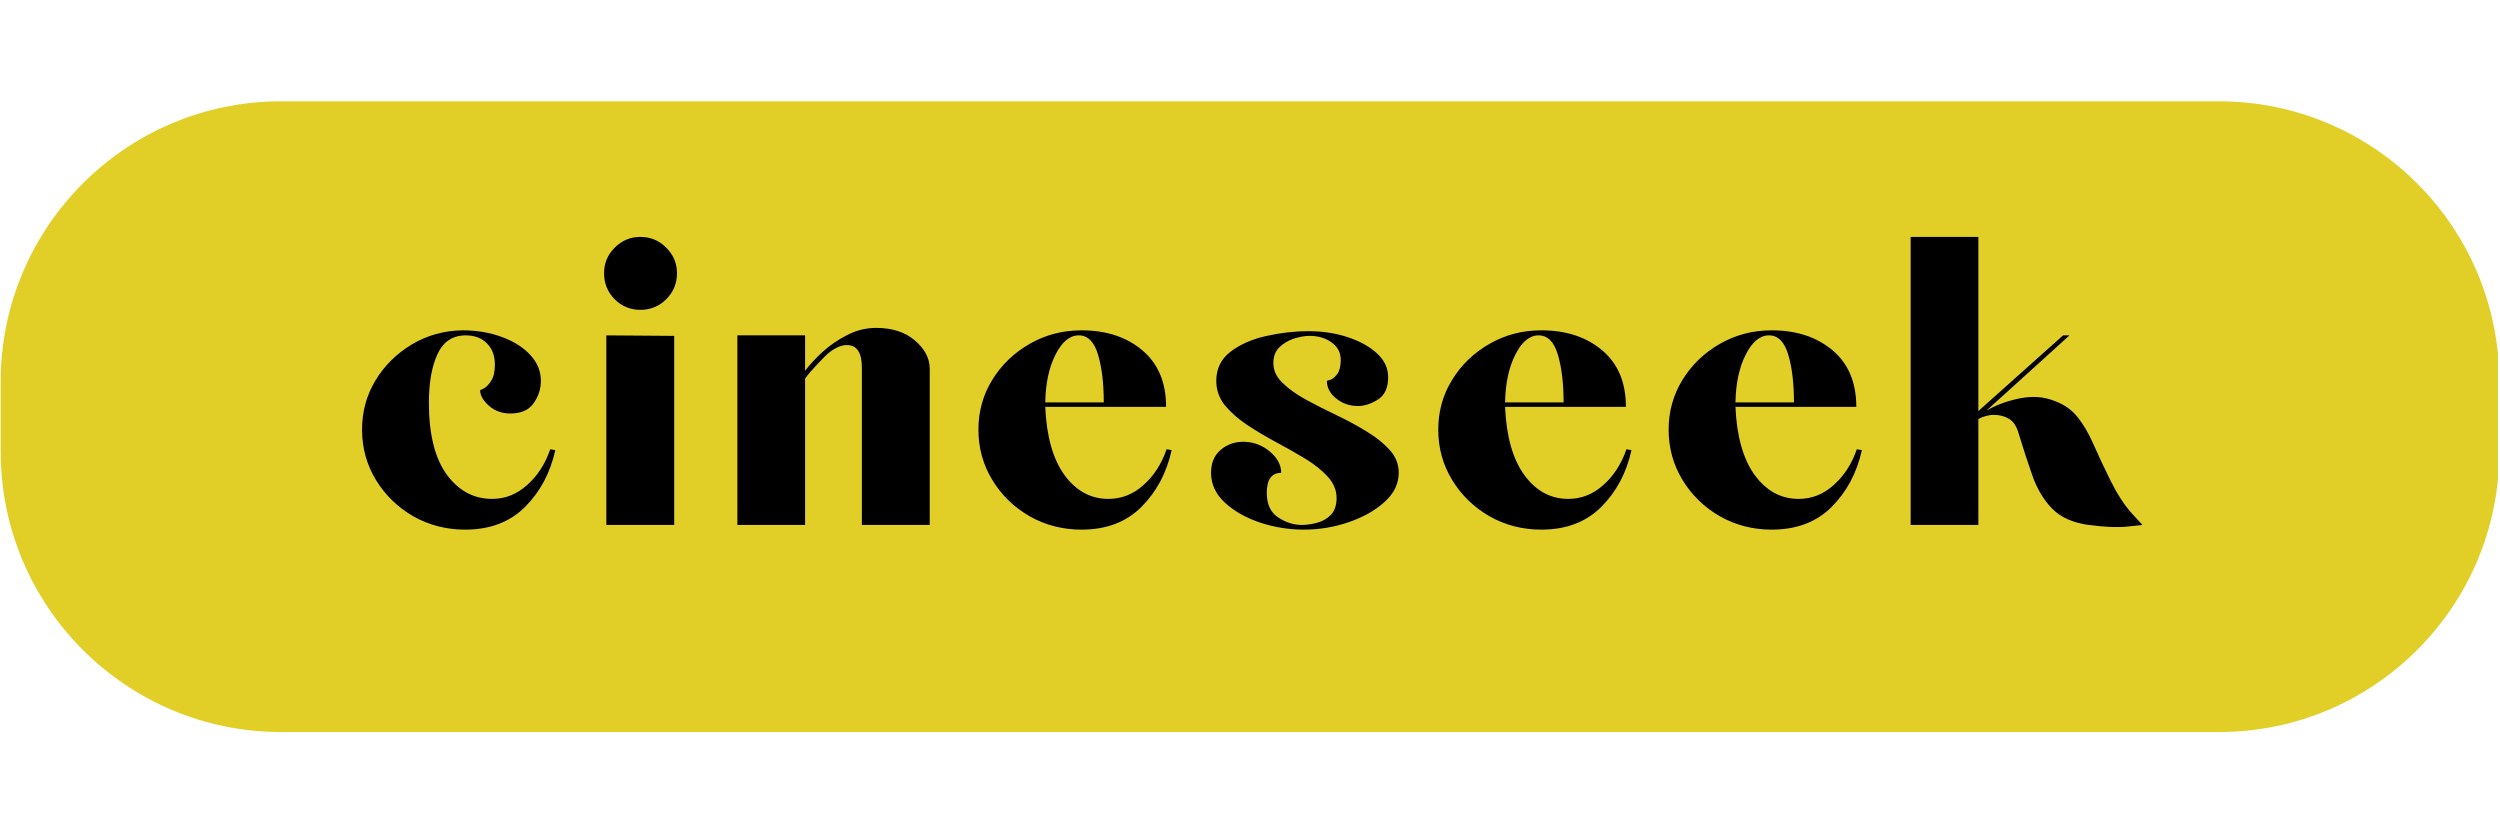
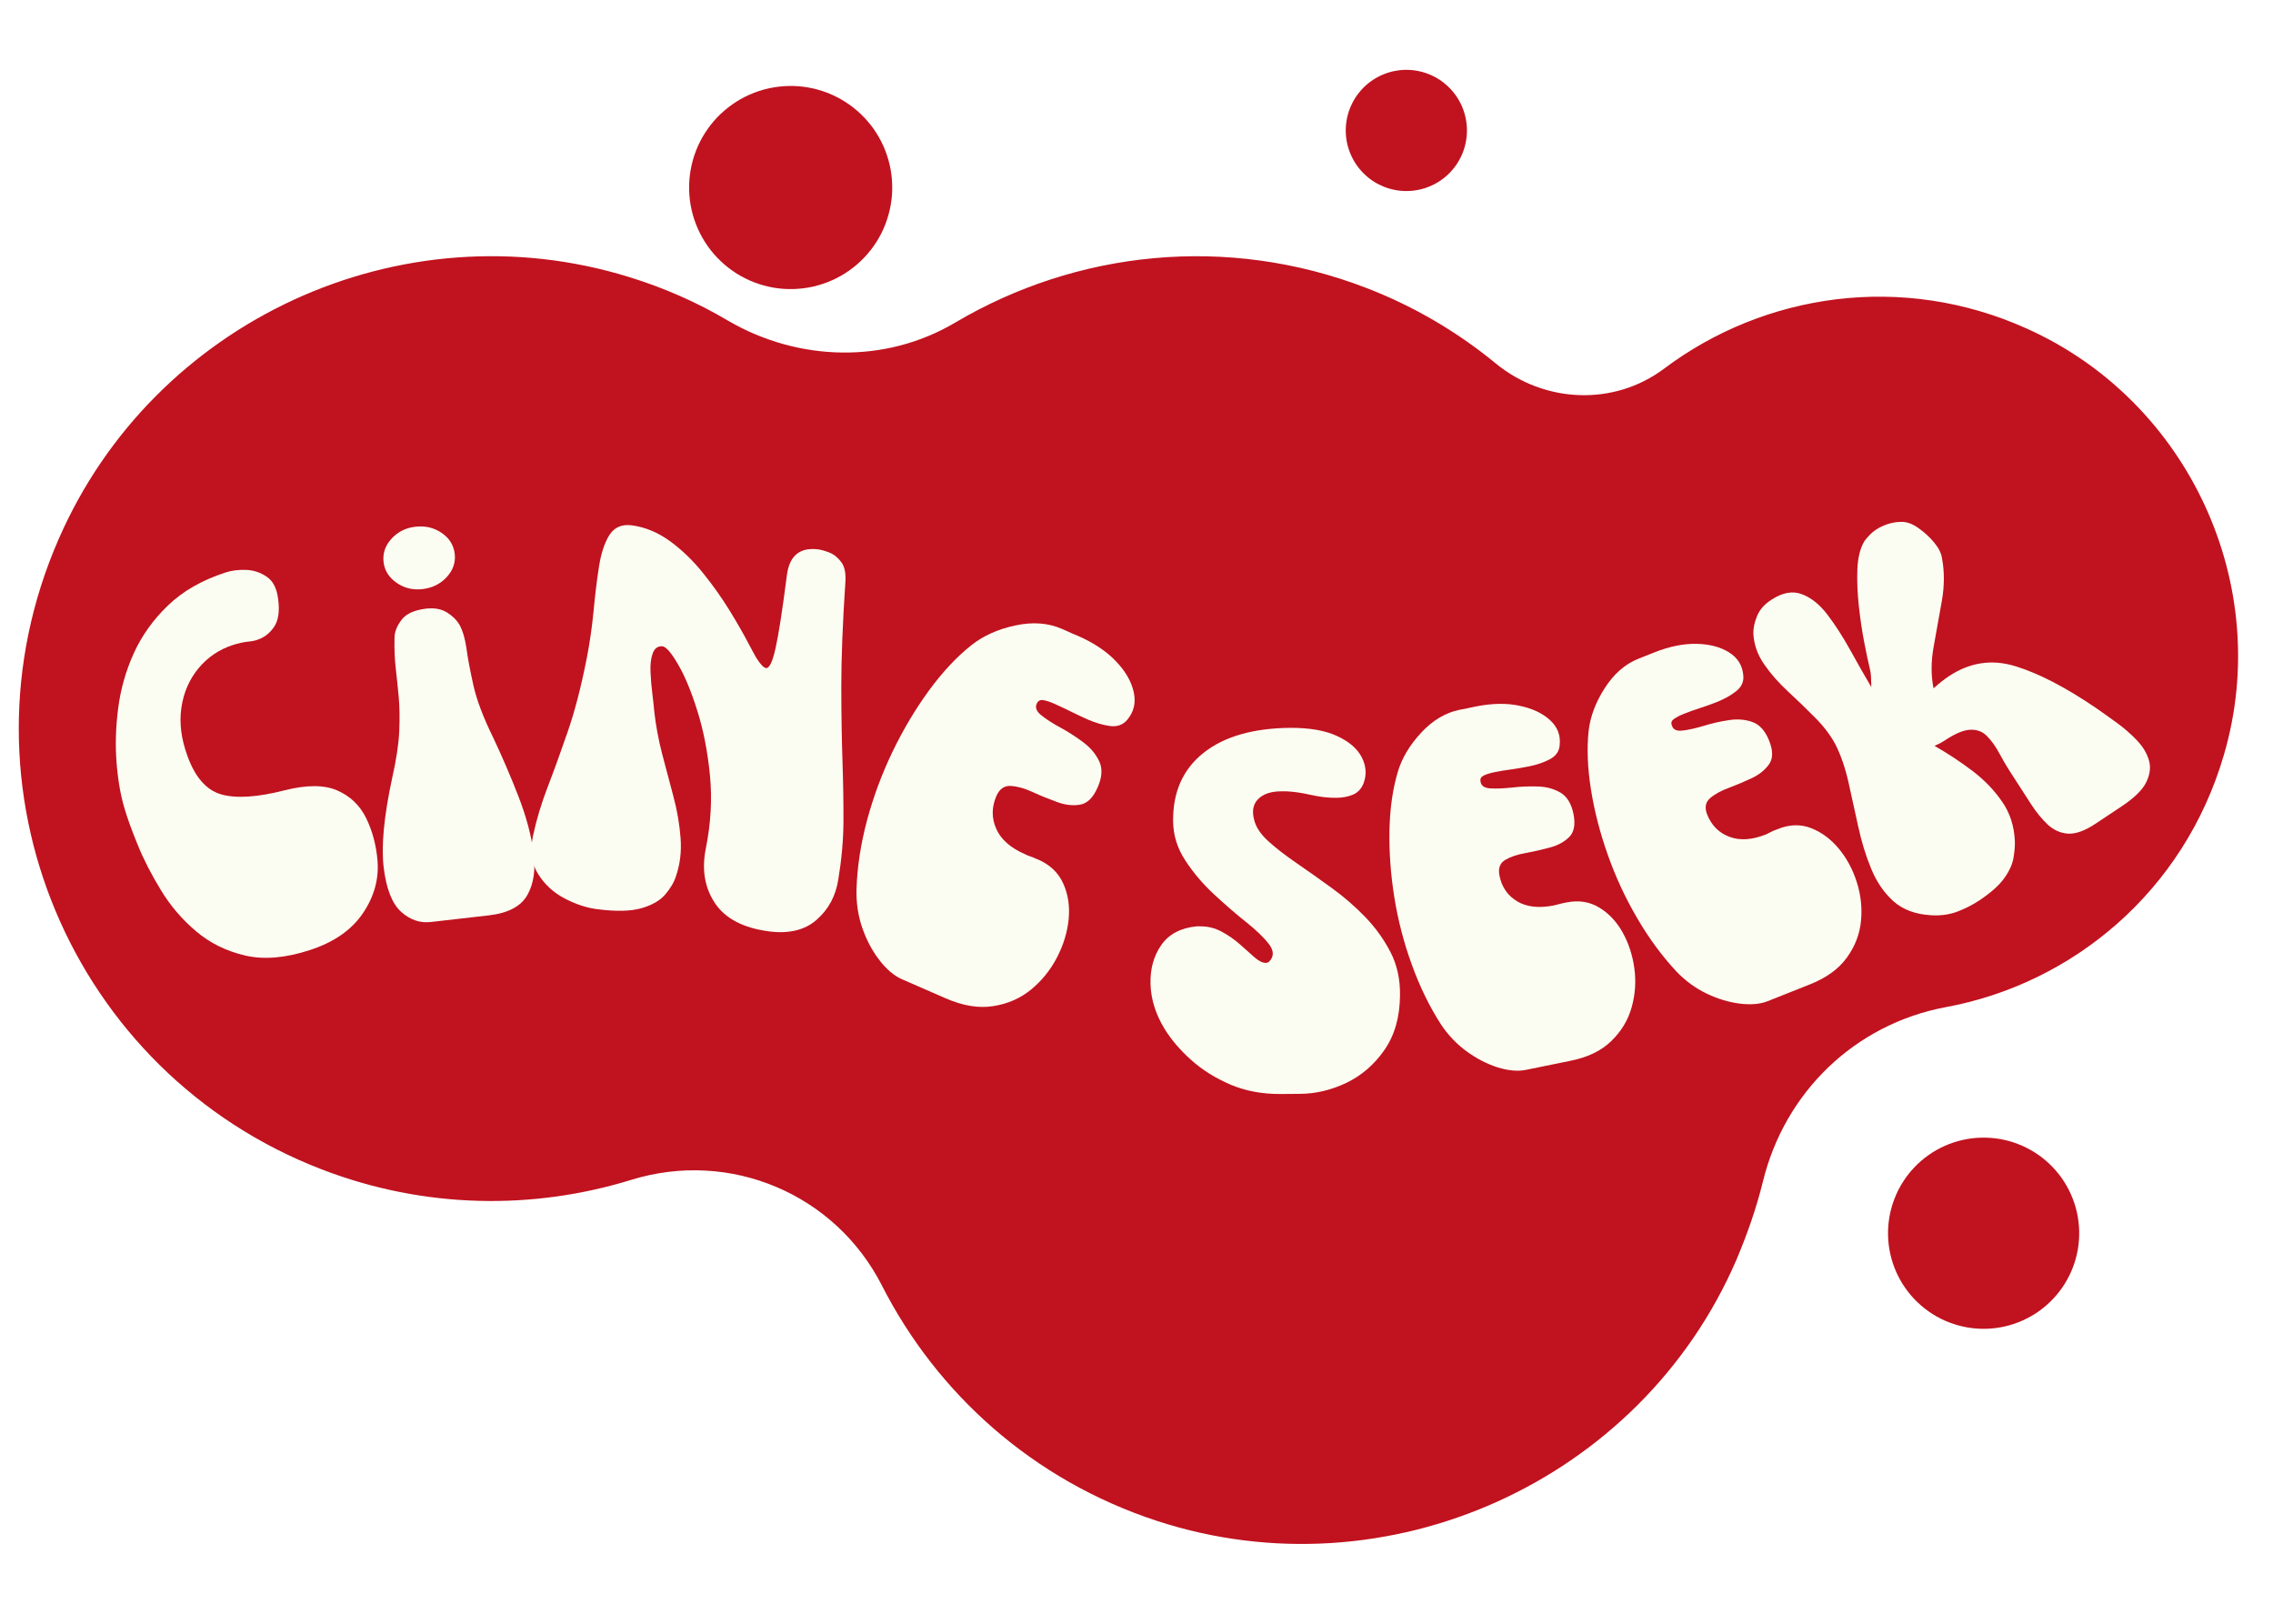
- <svg xmlns="http://www.w3.org/2000/svg" width="300" zoomAndPan="magnify" viewBox="0 0 224.88 75" height="100" preserveAspectRatio="xMidYMid meet" version="1.0">
+ <svg xmlns="http://www.w3.org/2000/svg" width="350" zoomAndPan="magnify" viewBox="0 0 262.5 187.5" height="250" preserveAspectRatio="xMidYMid meet" version="1.0">
  <defs>
    <g />
-     <clipPath id="b0d95f9e23">
-       <path d="M 0 9.109 L 224.762 9.109 L 224.762 66 L 0 66 Z M 0 9.109 " clip-rule="nonzero" />
+     <clipPath id="eae28f233b">
+       <path d="M 2 29 L 259 29 L 259 179 L 2 179 Z M 2 29 " clip-rule="nonzero" />
+     </clipPath>
+     <clipPath id="87fa236728">
+       <path d="M 43.855 -38.168 L 276.488 51.562 L 215.988 208.414 L -16.645 118.684 Z M 43.855 -38.168 " clip-rule="nonzero" />
+     </clipPath>
+     <clipPath id="cd12029edb">
+       <path d="M 43.855 -38.168 L 276.488 51.562 L 215.988 208.414 L -16.645 118.684 Z M 43.855 -38.168 " clip-rule="nonzero" />
+     </clipPath>
+     <clipPath id="b292dcf63f">
+       <path d="M 256.824 87.188 C 262.602 67.547 252.73 46.309 234.086 37.953 C 219.691 31.453 203.758 33.863 192.152 42.59 C 186.367 46.91 178.363 46.57 172.742 41.973 C 168.414 38.402 163.344 35.387 157.824 33.262 C 141.641 27.016 124.293 28.988 110.34 37.234 C 102.254 42.039 92.219 41.758 84.105 37.047 C 80.586 34.949 76.703 33.238 72.641 31.988 C 46.309 23.84 17.773 37.023 6.773 62.254 C -5.758 90.91 8.25 123.887 37.125 135.023 C 49.078 139.633 61.617 139.719 72.887 136.246 C 84.285 132.719 96.465 137.84 101.867 148.48 C 108.188 160.852 119.203 170.91 133.648 175.637 C 160.207 184.297 189.496 171.082 200.543 145.449 C 201.809 142.449 202.816 139.562 203.582 136.48 C 206.09 126.141 214.191 118.281 224.676 116.305 C 239.34 113.613 252.223 102.949 256.824 87.188 Z M 256.824 87.188 " clip-rule="nonzero" />
+     </clipPath>
+     <clipPath id="d026730e17">
+       <path d="M 79 9 L 104 9 L 104 34 L 79 34 Z M 79 9 " clip-rule="nonzero" />
+     </clipPath>
+     <clipPath id="cfeb9cf1c6">
+       <path d="M 43.855 -38.168 L 276.488 51.562 L 215.988 208.414 L -16.645 118.684 Z M 43.855 -38.168 " clip-rule="nonzero" />
+     </clipPath>
+     <clipPath id="db9e874b65">
+       <path d="M 43.855 -38.168 L 276.488 51.562 L 215.988 208.414 L -16.645 118.684 Z M 43.855 -38.168 " clip-rule="nonzero" />
+     </clipPath>
+     <clipPath id="b74b62ae4c">
+       <path d="M 102.254 25.875 C 101.977 26.594 101.633 27.277 101.223 27.93 C 100.809 28.578 100.336 29.184 99.805 29.742 C 99.273 30.301 98.695 30.801 98.066 31.242 C 97.434 31.688 96.77 32.066 96.066 32.375 C 95.359 32.688 94.633 32.93 93.883 33.098 C 93.129 33.266 92.371 33.359 91.598 33.379 C 90.828 33.398 90.066 33.344 89.305 33.211 C 88.547 33.078 87.809 32.875 87.09 32.598 C 86.371 32.32 85.688 31.977 85.035 31.562 C 84.387 31.152 83.781 30.68 83.223 30.148 C 82.664 29.617 82.164 29.039 81.723 28.406 C 81.277 27.777 80.902 27.113 80.59 26.406 C 80.277 25.703 80.035 24.977 79.867 24.223 C 79.699 23.473 79.605 22.711 79.586 21.941 C 79.566 21.172 79.625 20.406 79.754 19.648 C 79.887 18.891 80.09 18.152 80.367 17.434 C 80.645 16.715 80.988 16.031 81.402 15.379 C 81.812 14.73 82.285 14.125 82.816 13.566 C 83.348 13.008 83.93 12.508 84.559 12.066 C 85.188 11.621 85.855 11.242 86.559 10.93 C 87.262 10.621 87.988 10.379 88.742 10.211 C 89.492 10.043 90.254 9.949 91.023 9.93 C 91.793 9.91 92.559 9.965 93.316 10.098 C 94.074 10.23 94.812 10.434 95.531 10.711 C 96.25 10.988 96.934 11.332 97.586 11.746 C 98.238 12.156 98.84 12.629 99.398 13.16 C 99.957 13.691 100.457 14.27 100.902 14.898 C 101.344 15.531 101.723 16.195 102.035 16.902 C 102.348 17.605 102.586 18.332 102.754 19.086 C 102.926 19.836 103.02 20.598 103.035 21.367 C 103.055 22.137 103 22.898 102.867 23.66 C 102.734 24.418 102.531 25.156 102.254 25.875 Z M 102.254 25.875 " clip-rule="nonzero" />
+     </clipPath>
+     <clipPath id="a7ca8befdf">
+       <path d="M 155 8 L 170 8 L 170 23 L 155 23 Z M 155 8 " clip-rule="nonzero" />
+     </clipPath>
+     <clipPath id="0ef7829b8a">
+       <path d="M 43.855 -38.168 L 276.488 51.562 L 215.988 208.414 L -16.645 118.684 Z M 43.855 -38.168 " clip-rule="nonzero" />
+     </clipPath>
+     <clipPath id="daf85a89a3">
+       <path d="M 43.855 -38.168 L 276.488 51.562 L 215.988 208.414 L -16.645 118.684 Z M 43.855 -38.168 " clip-rule="nonzero" />
+     </clipPath>
+     <clipPath id="3e9b710af4">
+       <path d="M 168.945 17.582 C 168.777 18.012 168.574 18.418 168.328 18.809 C 168.082 19.195 167.801 19.555 167.484 19.891 C 167.168 20.223 166.82 20.52 166.445 20.785 C 166.07 21.051 165.672 21.273 165.25 21.461 C 164.832 21.648 164.398 21.789 163.949 21.891 C 163.5 21.992 163.047 22.047 162.586 22.059 C 162.129 22.07 161.672 22.039 161.219 21.957 C 160.766 21.879 160.324 21.758 159.895 21.594 C 159.469 21.426 159.059 21.223 158.672 20.977 C 158.281 20.73 157.922 20.449 157.59 20.133 C 157.258 19.816 156.957 19.469 156.695 19.094 C 156.43 18.719 156.203 18.32 156.016 17.898 C 155.832 17.48 155.688 17.047 155.586 16.598 C 155.484 16.148 155.43 15.695 155.418 15.234 C 155.406 14.777 155.441 14.32 155.52 13.867 C 155.598 13.414 155.719 12.973 155.887 12.547 C 156.051 12.117 156.258 11.707 156.504 11.32 C 156.75 10.934 157.031 10.57 157.348 10.238 C 157.664 9.906 158.008 9.605 158.387 9.344 C 158.762 9.078 159.16 8.852 159.578 8.668 C 160 8.48 160.434 8.336 160.883 8.234 C 161.328 8.137 161.785 8.078 162.242 8.066 C 162.703 8.055 163.16 8.09 163.609 8.168 C 164.062 8.246 164.504 8.371 164.934 8.535 C 165.363 8.699 165.77 8.906 166.16 9.152 C 166.547 9.398 166.906 9.68 167.238 9.996 C 167.574 10.312 167.871 10.66 168.137 11.035 C 168.402 11.41 168.625 11.809 168.812 12.227 C 169 12.648 169.141 13.082 169.242 13.531 C 169.344 13.98 169.398 14.434 169.41 14.891 C 169.422 15.352 169.387 15.809 169.309 16.262 C 169.23 16.711 169.109 17.152 168.945 17.582 Z M 168.945 17.582 " clip-rule="nonzero" />
+     </clipPath>
+     <clipPath id="3e716374e2">
+       <path d="M 218 131 L 241 131 L 241 154 L 218 154 Z M 218 131 " clip-rule="nonzero" />
+     </clipPath>
+     <clipPath id="7337562c2e">
+       <path d="M 43.855 -38.168 L 276.488 51.562 L 215.988 208.414 L -16.645 118.684 Z M 43.855 -38.168 " clip-rule="nonzero" />
+     </clipPath>
+     <clipPath id="ff06023703">
+       <path d="M 43.855 -38.168 L 276.488 51.562 L 215.988 208.414 L -16.645 118.684 Z M 43.855 -38.168 " clip-rule="nonzero" />
+     </clipPath>
+     <clipPath id="1ea82df383">
+       <path d="M 239.379 146.379 C 239.117 147.055 238.793 147.699 238.406 148.312 C 238.02 148.922 237.574 149.492 237.074 150.016 C 236.574 150.543 236.027 151.012 235.438 151.43 C 234.844 151.848 234.215 152.203 233.555 152.496 C 232.891 152.789 232.207 153.016 231.5 153.176 C 230.793 153.336 230.074 153.422 229.352 153.441 C 228.625 153.457 227.906 153.406 227.191 153.281 C 226.477 153.156 225.781 152.965 225.105 152.703 C 224.43 152.445 223.785 152.121 223.172 151.73 C 222.562 151.344 221.992 150.898 221.469 150.398 C 220.941 149.902 220.473 149.355 220.055 148.762 C 219.637 148.168 219.281 147.543 218.988 146.879 C 218.695 146.215 218.469 145.531 218.309 144.824 C 218.148 144.117 218.062 143.402 218.043 142.676 C 218.027 141.953 218.078 141.23 218.203 140.52 C 218.328 139.805 218.52 139.109 218.781 138.434 C 219.039 137.758 219.363 137.113 219.754 136.5 C 220.141 135.887 220.586 135.316 221.086 134.793 C 221.586 134.27 222.129 133.797 222.723 133.379 C 223.316 132.961 223.941 132.605 224.605 132.312 C 225.27 132.02 225.953 131.793 226.66 131.633 C 227.367 131.477 228.082 131.387 228.809 131.371 C 229.531 131.352 230.254 131.406 230.965 131.527 C 231.68 131.652 232.375 131.844 233.051 132.105 C 233.73 132.367 234.371 132.691 234.984 133.078 C 235.598 133.465 236.168 133.91 236.691 134.41 C 237.215 134.91 237.688 135.457 238.105 136.047 C 238.523 136.641 238.879 137.27 239.172 137.93 C 239.465 138.594 239.691 139.277 239.852 139.984 C 240.008 140.695 240.098 141.41 240.117 142.133 C 240.133 142.859 240.078 143.578 239.957 144.293 C 239.832 145.008 239.641 145.703 239.379 146.379 Z M 239.379 146.379 " clip-rule="nonzero" />
    </clipPath>
  </defs>
-   <g clip-path="url(#b0d95f9e23)">
-     <path fill="#e1cf28" d="M 0 34.359 C 0 20.418 11.301 9.117 25.242 9.117 L 199.637 9.117 C 213.578 9.117 224.879 20.418 224.879 34.359 L 224.879 40.652 C 224.879 54.586 213.582 65.883 199.648 65.883 L 25.242 65.883 C 11.301 65.883 0 54.582 0 40.641 Z M 0 34.359 " fill-opacity="1" fill-rule="nonzero" />
-   </g>
-   <g fill="#000000" fill-opacity="1">
-     <g transform="translate(31.47838, 47.24479)">
-       <g>
-         <path d="M 10.328 0.422 C 8.629 0.422 7.07 0.02 5.656 -0.781 C 4.25 -1.594 3.129 -2.68 2.297 -4.047 C 1.461 -5.422 1.047 -6.93 1.047 -8.578 C 1.047 -10.191 1.445 -11.664 2.25 -13 C 3.062 -14.344 4.156 -15.426 5.531 -16.25 C 6.914 -17.07 8.43 -17.492 10.078 -17.516 C 11.391 -17.516 12.582 -17.312 13.656 -16.906 C 14.727 -16.508 15.578 -15.969 16.203 -15.281 C 16.828 -14.602 17.141 -13.832 17.141 -12.969 C 17.141 -12.238 16.922 -11.566 16.484 -10.953 C 16.055 -10.336 15.359 -10.031 14.391 -10.031 C 13.629 -10.031 12.984 -10.266 12.453 -10.734 C 11.93 -11.211 11.672 -11.676 11.672 -12.125 C 11.672 -12.125 11.781 -12.176 12 -12.281 C 12.219 -12.395 12.438 -12.617 12.656 -12.953 C 12.883 -13.297 13 -13.785 13 -14.422 C 13 -15.234 12.758 -15.875 12.281 -16.344 C 11.812 -16.82 11.176 -17.062 10.375 -17.062 C 9.195 -17.062 8.348 -16.492 7.828 -15.359 C 7.316 -14.234 7.062 -12.789 7.062 -11.031 C 7.062 -8.164 7.598 -6 8.672 -4.531 C 9.742 -3.07 11.102 -2.344 12.75 -2.344 C 13.926 -2.344 14.977 -2.758 15.906 -3.594 C 16.844 -4.426 17.535 -5.5 17.984 -6.812 L 18.438 -6.734 C 17.988 -4.691 17.082 -2.988 15.719 -1.625 C 14.352 -0.258 12.555 0.422 10.328 0.422 Z M 10.328 0.422 " />
+   <g clip-path="url(#eae28f233b)">
+     <g clip-path="url(#87fa236728)">
+       <g clip-path="url(#cd12029edb)">
+         <g clip-path="url(#b292dcf63f)">
+           <path fill="#c1121f" d="M 34.008 -64.066 L -53.777 163.516 L 227.996 272.199 L 315.777 44.621 Z M 34.008 -64.066 " fill-opacity="1" fill-rule="nonzero" />
+         </g>
      </g>
    </g>
  </g>
-   <g fill="#000000" fill-opacity="1">
-     <g transform="translate(52.21255, 47.24479)">
-       <g>
-         <path d="M 5.359 -19.359 C 4.461 -19.359 3.691 -19.676 3.047 -20.312 C 2.41 -20.957 2.094 -21.738 2.094 -22.656 C 2.094 -23.551 2.41 -24.316 3.047 -24.953 C 3.691 -25.598 4.461 -25.922 5.359 -25.922 C 6.273 -25.922 7.051 -25.598 7.688 -24.953 C 8.332 -24.316 8.656 -23.551 8.656 -22.656 C 8.656 -21.738 8.332 -20.957 7.688 -20.312 C 7.051 -19.676 6.273 -19.359 5.359 -19.359 Z M 2.297 0 L 2.297 -17.062 L 8.406 -17.016 L 8.406 0 Z M 2.297 0 " />
+   <g clip-path="url(#d026730e17)">
+     <g clip-path="url(#cfeb9cf1c6)">
+       <g clip-path="url(#db9e874b65)">
+         <g clip-path="url(#b74b62ae4c)">
+           <path fill="#c1121f" d="M 82.609 2.023 L 71.68 30.355 L 100.012 41.285 L 110.941 12.953 Z M 82.609 2.023 " fill-opacity="1" fill-rule="nonzero" />
+         </g>
      </g>
    </g>
  </g>
-   <g fill="#000000" fill-opacity="1">
-     <g transform="translate(64.21012, 47.24479)">
-       <g>
-         <path d="M 2.094 0 L 2.094 -17.062 L 8.188 -17.062 L 8.188 -13.875 C 8.613 -14.438 9.145 -15.008 9.781 -15.594 C 10.426 -16.176 11.16 -16.676 11.984 -17.094 C 12.805 -17.52 13.676 -17.734 14.594 -17.734 C 16.039 -17.734 17.203 -17.352 18.078 -16.594 C 18.961 -15.844 19.406 -14.992 19.406 -14.047 L 19.406 0 L 13.297 0 L 13.297 -14.172 C 13.297 -15.316 12.973 -15.973 12.328 -16.141 C 11.691 -16.305 10.984 -16.055 10.203 -15.391 C 10.035 -15.242 9.723 -14.926 9.266 -14.438 C 8.805 -13.957 8.445 -13.535 8.188 -13.172 L 8.188 0 Z M 2.094 0 " />
+   <g clip-path="url(#a7ca8befdf)">
+     <g clip-path="url(#0ef7829b8a)">
+       <g clip-path="url(#daf85a89a3)">
+         <g clip-path="url(#3e9b710af4)">
+           <path fill="#c1121f" d="M 157.223 3.352 L 150.703 20.254 L 167.605 26.777 L 174.129 9.871 Z M 157.223 3.352 " fill-opacity="1" fill-rule="nonzero" />
+         </g>
      </g>
    </g>
  </g>
-   <g fill="#000000" fill-opacity="1">
-     <g transform="translate(86.95077, 47.24479)">
-       <g>
-         <path d="M 10.328 0.422 C 8.629 0.422 7.07 0.02 5.656 -0.781 C 4.25 -1.594 3.129 -2.68 2.297 -4.047 C 1.461 -5.422 1.047 -6.93 1.047 -8.578 C 1.047 -10.211 1.461 -11.707 2.297 -13.062 C 3.129 -14.414 4.25 -15.492 5.656 -16.297 C 7.07 -17.109 8.629 -17.516 10.328 -17.516 C 12.555 -17.516 14.379 -16.914 15.797 -15.719 C 17.223 -14.52 17.938 -12.82 17.938 -10.625 L 7.062 -10.625 C 7.176 -7.969 7.754 -5.922 8.797 -4.484 C 9.848 -3.055 11.164 -2.344 12.75 -2.344 C 13.926 -2.344 14.977 -2.758 15.906 -3.594 C 16.844 -4.426 17.535 -5.5 17.984 -6.812 L 18.438 -6.734 C 17.988 -4.691 17.082 -2.988 15.719 -1.625 C 14.352 -0.258 12.555 0.422 10.328 0.422 Z M 7.062 -11.031 L 12.328 -11.031 C 12.328 -12.738 12.156 -14.172 11.812 -15.328 C 11.469 -16.484 10.891 -17.062 10.078 -17.062 C 9.266 -17.062 8.566 -16.484 7.984 -15.328 C 7.398 -14.172 7.094 -12.738 7.062 -11.031 Z M 7.062 -11.031 " />
+   <g clip-path="url(#3e716374e2)">
+     <g clip-path="url(#7337562c2e)">
+       <g clip-path="url(#ff06023703)">
+         <g clip-path="url(#1ea82df383)">
+           <path fill="#c1121f" d="M 220.891 123.93 L 210.602 150.594 L 237.27 160.883 L 247.555 134.215 Z M 220.891 123.93 " fill-opacity="1" fill-rule="nonzero" />
+         </g>
      </g>
    </g>
  </g>
-   <g fill="#000000" fill-opacity="1">
-     <g transform="translate(107.6849, 47.24479)">
+   <g fill="#fcfdf2" fill-opacity="1">
+     <g transform="translate(20.66316, 114.6513)">
      <g>
-         <path d="M 9.609 0.422 C 8.242 0.422 6.922 0.207 5.641 -0.219 C 4.359 -0.656 3.305 -1.254 2.484 -2.016 C 1.66 -2.785 1.25 -3.676 1.25 -4.688 C 1.25 -5.57 1.535 -6.258 2.109 -6.75 C 2.68 -7.238 3.359 -7.484 4.141 -7.484 C 5.035 -7.484 5.828 -7.195 6.516 -6.625 C 7.211 -6.051 7.562 -5.406 7.562 -4.688 C 6.695 -4.688 6.266 -4.086 6.266 -2.891 C 6.266 -1.859 6.609 -1.117 7.297 -0.672 C 7.984 -0.223 8.688 0 9.406 0 C 9.82 0 10.273 -0.062 10.766 -0.188 C 11.254 -0.312 11.672 -0.547 12.016 -0.891 C 12.367 -1.242 12.547 -1.754 12.547 -2.422 C 12.547 -3.117 12.285 -3.754 11.766 -4.328 C 11.254 -4.898 10.586 -5.438 9.766 -5.938 C 8.941 -6.438 8.062 -6.938 7.125 -7.438 C 6.195 -7.938 5.32 -8.457 4.5 -9 C 3.676 -9.551 3.004 -10.145 2.484 -10.781 C 1.973 -11.426 1.719 -12.156 1.719 -12.969 C 1.719 -14.051 2.141 -14.922 2.984 -15.578 C 3.836 -16.234 4.906 -16.707 6.188 -17 C 7.469 -17.289 8.75 -17.438 10.031 -17.438 C 11.312 -17.438 12.492 -17.254 13.578 -16.891 C 14.672 -16.523 15.547 -16.035 16.203 -15.422 C 16.859 -14.816 17.188 -14.109 17.188 -13.297 C 17.188 -12.348 16.879 -11.676 16.266 -11.281 C 15.648 -10.895 15.051 -10.703 14.469 -10.703 C 13.719 -10.703 13.062 -10.93 12.5 -11.391 C 11.945 -11.848 11.672 -12.375 11.672 -12.969 C 11.672 -12.969 11.773 -13 11.984 -13.062 C 12.191 -13.133 12.398 -13.305 12.609 -13.578 C 12.816 -13.859 12.922 -14.281 12.922 -14.844 C 12.922 -15.508 12.648 -16.035 12.109 -16.422 C 11.566 -16.816 10.906 -17.016 10.125 -17.016 C 9.676 -17.016 9.195 -16.93 8.688 -16.766 C 8.188 -16.598 7.754 -16.336 7.391 -15.984 C 7.035 -15.641 6.859 -15.16 6.859 -14.547 C 6.859 -13.91 7.129 -13.328 7.672 -12.797 C 8.211 -12.266 8.914 -11.758 9.781 -11.281 C 10.645 -10.812 11.555 -10.348 12.516 -9.891 C 13.484 -9.43 14.391 -8.941 15.234 -8.422 C 16.086 -7.91 16.785 -7.352 17.328 -6.75 C 17.867 -6.156 18.141 -5.469 18.141 -4.688 C 18.141 -3.707 17.711 -2.832 16.859 -2.062 C 16.016 -1.301 14.941 -0.695 13.641 -0.25 C 12.348 0.195 11.004 0.422 9.609 0.422 Z M 9.609 0.422 " />
+         <path d="M 15.109 -4.938 C 12.305 -4.02 9.82 -3.812 7.656 -4.312 C 5.488 -4.812 3.598 -5.742 1.984 -7.109 C 0.367 -8.473 -0.984 -10.055 -2.078 -11.859 C -3.18 -13.66 -4.078 -15.41 -4.766 -17.109 C -5.461 -18.805 -5.973 -20.219 -6.297 -21.344 C -6.742 -22.852 -7.047 -24.602 -7.203 -26.594 C -7.359 -28.594 -7.297 -30.68 -7.016 -32.859 C -6.742 -35.035 -6.145 -37.148 -5.219 -39.203 C -4.289 -41.254 -2.969 -43.102 -1.25 -44.75 C 0.457 -46.395 2.672 -47.66 5.391 -48.547 C 6.086 -48.773 6.875 -48.875 7.75 -48.844 C 8.633 -48.812 9.441 -48.539 10.172 -48.031 C 10.898 -47.531 11.332 -46.648 11.469 -45.391 C 11.645 -44.016 11.477 -42.961 10.969 -42.234 C 10.469 -41.504 9.812 -41.008 9 -40.75 C 8.844 -40.695 8.676 -40.656 8.5 -40.625 C 8.332 -40.594 8.164 -40.57 8 -40.562 C 7.438 -40.5 6.848 -40.367 6.234 -40.172 C 4.648 -39.66 3.32 -38.758 2.25 -37.469 C 1.188 -36.176 0.531 -34.656 0.281 -32.906 C 0.031 -31.164 0.266 -29.316 0.984 -27.359 C 1.867 -24.898 3.164 -23.422 4.875 -22.922 C 6.594 -22.43 9.016 -22.582 12.141 -23.375 C 14.703 -24.031 16.738 -24.035 18.25 -23.391 C 19.758 -22.742 20.879 -21.68 21.609 -20.203 C 22.336 -18.734 22.781 -17.082 22.938 -15.25 C 23.102 -13.102 22.531 -11.07 21.219 -9.156 C 19.906 -7.238 17.867 -5.832 15.109 -4.938 Z M 15.109 -4.938 " />
      </g>
    </g>
  </g>
-   <g fill="#000000" fill-opacity="1">
-     <g transform="translate(128.3355, 47.24479)">
+   <g fill="#fcfdf2" fill-opacity="1">
+     <g transform="translate(44.48429, 107.0751)">
      <g>
-         <path d="M 10.328 0.422 C 8.629 0.422 7.07 0.02 5.656 -0.781 C 4.25 -1.594 3.129 -2.68 2.297 -4.047 C 1.461 -5.422 1.047 -6.93 1.047 -8.578 C 1.047 -10.211 1.461 -11.707 2.297 -13.062 C 3.129 -14.414 4.25 -15.492 5.656 -16.297 C 7.07 -17.109 8.629 -17.516 10.328 -17.516 C 12.555 -17.516 14.379 -16.914 15.797 -15.719 C 17.223 -14.52 17.938 -12.82 17.938 -10.625 L 7.062 -10.625 C 7.176 -7.969 7.754 -5.922 8.797 -4.484 C 9.848 -3.055 11.164 -2.344 12.75 -2.344 C 13.926 -2.344 14.977 -2.758 15.906 -3.594 C 16.844 -4.426 17.535 -5.5 17.984 -6.812 L 18.438 -6.734 C 17.988 -4.691 17.082 -2.988 15.719 -1.625 C 14.352 -0.258 12.555 0.422 10.328 0.422 Z M 7.062 -11.031 L 12.328 -11.031 C 12.328 -12.738 12.156 -14.172 11.812 -15.328 C 11.469 -16.484 10.891 -17.062 10.078 -17.062 C 9.266 -17.062 8.566 -16.484 7.984 -15.328 C 7.398 -14.172 7.094 -12.738 7.062 -11.031 Z M 7.062 -11.031 " />
+         <path d="M 5.281 -0.609 C 4.008 -0.461 2.859 -0.859 1.828 -1.797 C 0.797 -2.734 0.129 -4.43 -0.172 -6.891 C -0.473 -9.348 -0.148 -12.781 0.797 -17.188 C 1.285 -19.352 1.562 -21.18 1.625 -22.672 C 1.688 -24.16 1.664 -25.469 1.562 -26.594 C 1.457 -27.719 1.344 -28.82 1.219 -29.906 C 1.094 -30.988 1.047 -32.172 1.078 -33.453 C 1.086 -34.109 1.352 -34.785 1.875 -35.484 C 2.395 -36.191 3.352 -36.629 4.75 -36.797 C 5.688 -36.898 6.477 -36.754 7.125 -36.359 C 7.77 -35.961 8.258 -35.477 8.594 -34.906 C 8.969 -34.207 9.234 -33.289 9.391 -32.156 C 9.547 -31.02 9.812 -29.613 10.188 -27.938 C 10.562 -26.258 11.316 -24.258 12.453 -21.938 C 13.516 -19.695 14.492 -17.422 15.391 -15.109 C 16.285 -12.797 16.863 -10.645 17.125 -8.656 C 17.395 -6.664 17.156 -5.016 16.406 -3.703 C 15.656 -2.398 14.176 -1.625 11.969 -1.375 Z M 4.297 -39.047 C 3.191 -38.922 2.195 -39.164 1.312 -39.781 C 0.426 -40.395 -0.07 -41.191 -0.188 -42.172 C -0.301 -43.18 0.004 -44.082 0.734 -44.875 C 1.461 -45.664 2.379 -46.125 3.484 -46.25 C 4.629 -46.383 5.645 -46.145 6.531 -45.531 C 7.414 -44.926 7.914 -44.117 8.031 -43.109 C 8.145 -42.129 7.836 -41.238 7.109 -40.438 C 6.379 -39.645 5.441 -39.18 4.297 -39.047 Z M 4.297 -39.047 " />
      </g>
    </g>
  </g>
-   <g fill="#000000" fill-opacity="1">
-     <g transform="translate(149.0697, 47.24479)">
+   <g fill="#fcfdf2" fill-opacity="1">
+     <g transform="translate(59.95434, 103.8316)">
      <g>
-         <path d="M 10.328 0.422 C 8.629 0.422 7.07 0.02 5.656 -0.781 C 4.25 -1.594 3.129 -2.68 2.297 -4.047 C 1.461 -5.422 1.047 -6.93 1.047 -8.578 C 1.047 -10.211 1.461 -11.707 2.297 -13.062 C 3.129 -14.414 4.25 -15.492 5.656 -16.297 C 7.07 -17.109 8.629 -17.516 10.328 -17.516 C 12.555 -17.516 14.379 -16.914 15.797 -15.719 C 17.223 -14.52 17.938 -12.82 17.938 -10.625 L 7.062 -10.625 C 7.176 -7.969 7.754 -5.922 8.797 -4.484 C 9.848 -3.055 11.164 -2.344 12.75 -2.344 C 13.926 -2.344 14.977 -2.758 15.906 -3.594 C 16.844 -4.426 17.535 -5.5 17.984 -6.812 L 18.438 -6.734 C 17.988 -4.691 17.082 -2.988 15.719 -1.625 C 14.352 -0.258 12.555 0.422 10.328 0.422 Z M 7.062 -11.031 L 12.328 -11.031 C 12.328 -12.738 12.156 -14.172 11.812 -15.328 C 11.469 -16.484 10.891 -17.062 10.078 -17.062 C 9.266 -17.062 8.566 -16.484 7.984 -15.328 C 7.398 -14.172 7.094 -12.738 7.062 -11.031 Z M 7.062 -11.031 " />
+         <path d="M 9.016 1.156 C 7.785 1 6.523 0.582 5.234 -0.094 C 3.953 -0.77 2.938 -1.707 2.188 -2.906 C 1.438 -4.102 1.238 -5.566 1.594 -7.297 C 2 -9.18 2.562 -11.055 3.281 -12.922 C 4 -14.785 4.766 -16.895 5.578 -19.25 C 6.398 -21.602 7.133 -24.414 7.781 -27.688 C 8.145 -29.531 8.414 -31.391 8.594 -33.266 C 8.77 -35.141 8.977 -36.848 9.219 -38.391 C 9.457 -39.93 9.859 -41.148 10.422 -42.047 C 10.992 -42.941 11.852 -43.316 13 -43.172 C 14.562 -42.961 16.039 -42.348 17.438 -41.328 C 18.832 -40.305 20.102 -39.078 21.25 -37.641 C 22.406 -36.203 23.422 -34.77 24.297 -33.344 C 25.172 -31.914 25.875 -30.691 26.406 -29.672 C 26.945 -28.66 27.285 -28.039 27.422 -27.812 C 27.891 -27.094 28.25 -26.719 28.5 -26.688 C 28.883 -26.633 29.25 -27.375 29.594 -28.906 C 29.945 -30.438 30.391 -33.273 30.922 -37.422 C 31.211 -39.672 32.422 -40.66 34.547 -40.391 C 34.879 -40.348 35.301 -40.227 35.812 -40.031 C 36.332 -39.832 36.789 -39.469 37.188 -38.938 C 37.594 -38.414 37.754 -37.625 37.672 -36.562 C 37.359 -31.863 37.203 -27.852 37.203 -24.531 C 37.211 -21.219 37.258 -18.316 37.344 -15.828 C 37.426 -13.336 37.461 -11.035 37.453 -8.922 C 37.441 -6.816 37.242 -4.602 36.859 -2.281 C 36.566 -0.383 35.738 1.16 34.375 2.359 C 33.02 3.566 31.18 4.02 28.859 3.719 C 25.891 3.332 23.805 2.242 22.609 0.453 C 21.422 -1.328 21.07 -3.438 21.562 -5.875 C 22.145 -8.781 22.301 -11.602 22.031 -14.344 C 21.758 -17.094 21.27 -19.578 20.562 -21.797 C 19.863 -24.023 19.125 -25.801 18.344 -27.125 C 17.57 -28.457 16.973 -29.148 16.547 -29.203 C 16.004 -29.234 15.629 -28.957 15.422 -28.375 C 15.211 -27.801 15.129 -27.078 15.172 -26.203 C 15.211 -25.336 15.285 -24.488 15.391 -23.656 C 15.492 -22.82 15.562 -22.191 15.594 -21.766 C 15.77 -20.141 16.07 -18.492 16.5 -16.828 C 16.938 -15.16 17.375 -13.508 17.812 -11.875 C 18.25 -10.25 18.523 -8.648 18.641 -7.078 C 18.766 -5.516 18.586 -4.035 18.109 -2.641 C 17.879 -1.93 17.461 -1.227 16.859 -0.531 C 16.266 0.164 15.348 0.691 14.109 1.047 C 12.879 1.398 11.18 1.438 9.016 1.156 Z M 9.016 1.156 " />
      </g>
    </g>
  </g>
-   <g fill="#000000" fill-opacity="1">
-     <g transform="translate(169.8038, 47.24479)">
+   <g fill="#fcfdf2" fill-opacity="1">
+     <g transform="translate(92.99331, 108.1955)">
      <g>
-         <path d="M 2.094 0 L 2.094 -25.922 L 8.188 -25.922 L 8.188 -10.25 L 15.812 -17.062 L 16.391 -17.062 L 8.906 -10.281 C 9.719 -10.758 10.645 -11.113 11.688 -11.344 C 12.727 -11.582 13.68 -11.578 14.547 -11.328 C 15.609 -11.023 16.43 -10.523 17.016 -9.828 C 17.598 -9.129 18.102 -8.285 18.531 -7.297 C 18.969 -6.305 19.469 -5.238 20.031 -4.094 C 20.664 -2.812 21.312 -1.805 21.969 -1.078 C 22.625 -0.359 22.953 0 22.953 0 C 22.953 0 22.516 0.047 21.641 0.141 C 20.766 0.242 19.586 0.195 18.109 0 C 16.68 -0.195 15.582 -0.691 14.812 -1.484 C 14.051 -2.273 13.461 -3.266 13.047 -4.453 C 12.629 -5.641 12.223 -6.883 11.828 -8.188 C 11.641 -8.863 11.348 -9.316 10.953 -9.547 C 10.566 -9.785 10.109 -9.906 9.578 -9.906 C 9.328 -9.906 9.082 -9.867 8.844 -9.797 C 8.602 -9.734 8.383 -9.645 8.188 -9.531 L 8.188 0 Z M 2.094 0 " />
+         <path d="M 5.922 -5.531 C 6.004 -8.094 6.41 -10.742 7.141 -13.484 C 7.879 -16.223 8.863 -18.867 10.094 -21.422 C 11.332 -23.984 12.734 -26.332 14.297 -28.469 C 15.859 -30.602 17.492 -32.348 19.203 -33.703 C 20.566 -34.785 22.25 -35.539 24.25 -35.969 C 26.258 -36.406 28.066 -36.27 29.672 -35.562 C 30.055 -35.395 30.305 -35.285 30.422 -35.234 C 30.547 -35.18 30.656 -35.129 30.75 -35.078 C 30.852 -35.035 31.102 -34.93 31.5 -34.766 C 33.332 -33.961 34.797 -32.984 35.891 -31.828 C 36.992 -30.672 37.676 -29.484 37.938 -28.266 C 38.207 -27.055 37.957 -25.992 37.188 -25.078 C 36.695 -24.492 36.035 -24.254 35.203 -24.359 C 34.367 -24.473 33.5 -24.727 32.594 -25.125 C 31.969 -25.406 31.316 -25.711 30.641 -26.047 C 29.973 -26.379 29.367 -26.664 28.828 -26.906 C 28.316 -27.133 27.879 -27.281 27.516 -27.344 C 27.148 -27.406 26.895 -27.281 26.75 -26.969 C 26.52 -26.52 26.688 -26.066 27.25 -25.609 C 27.82 -25.148 28.555 -24.676 29.453 -24.188 C 30.359 -23.695 31.234 -23.133 32.078 -22.5 C 32.93 -21.875 33.555 -21.133 33.953 -20.281 C 34.348 -19.438 34.285 -18.43 33.766 -17.266 C 33.254 -16.086 32.582 -15.426 31.75 -15.281 C 30.926 -15.133 30.039 -15.234 29.094 -15.578 C 28.145 -15.922 27.203 -16.305 26.266 -16.734 C 25.336 -17.16 24.5 -17.395 23.75 -17.438 C 23 -17.488 22.441 -17.102 22.078 -16.281 C 21.516 -14.988 21.508 -13.723 22.062 -12.484 C 22.613 -11.242 23.738 -10.258 25.438 -9.531 C 25.582 -9.457 25.727 -9.395 25.875 -9.344 C 26.02 -9.301 26.164 -9.25 26.312 -9.188 C 26.395 -9.156 26.484 -9.113 26.578 -9.062 C 26.68 -9.02 26.789 -8.977 26.906 -8.938 C 28.281 -8.332 29.242 -7.41 29.797 -6.172 C 30.359 -4.93 30.566 -3.562 30.422 -2.062 C 30.273 -0.562 29.828 0.91 29.078 2.359 C 28.328 3.805 27.332 5.039 26.094 6.062 C 24.852 7.082 23.395 7.723 21.719 7.984 C 20.039 8.254 18.203 7.953 16.203 7.078 L 11.156 4.875 C 10.258 4.477 9.398 3.75 8.578 2.688 C 7.754 1.633 7.094 0.395 6.594 -1.031 C 6.102 -2.457 5.879 -3.957 5.922 -5.531 Z M 5.922 -5.531 " />
+       </g>
+     </g>
+   </g>
+   <g fill="#fcfdf2" fill-opacity="1">
+     <g transform="translate(132.2911, 126.4384)">
+       <g>
+         <path d="M 2.203 -7.625 C 1.172 -9.32 0.629 -11.039 0.578 -12.781 C 0.523 -14.531 0.938 -16.035 1.812 -17.297 C 2.695 -18.566 4.055 -19.289 5.891 -19.469 C 5.973 -19.469 6.051 -19.469 6.125 -19.469 C 6.207 -19.469 6.27 -19.469 6.312 -19.469 C 7.207 -19.477 8.039 -19.27 8.812 -18.844 C 9.594 -18.426 10.301 -17.93 10.938 -17.359 C 11.57 -16.797 12.129 -16.301 12.609 -15.875 C 13.098 -15.457 13.523 -15.25 13.891 -15.25 C 14.055 -15.25 14.203 -15.316 14.328 -15.453 C 14.848 -16.023 14.82 -16.68 14.25 -17.422 C 13.676 -18.172 12.797 -19.02 11.609 -19.969 C 10.422 -20.914 9.188 -21.984 7.906 -23.172 C 6.625 -24.359 5.52 -25.66 4.594 -27.078 C 3.664 -28.492 3.195 -30.016 3.188 -31.641 C 3.156 -35.004 4.332 -37.629 6.719 -39.516 C 9.102 -41.398 12.445 -42.359 16.75 -42.391 C 18.977 -42.398 20.773 -42.082 22.141 -41.438 C 23.516 -40.801 24.457 -39.988 24.969 -39 C 25.477 -38.008 25.555 -37.023 25.203 -36.047 C 24.961 -35.391 24.555 -34.938 23.984 -34.688 C 23.422 -34.445 22.773 -34.32 22.047 -34.312 C 21.117 -34.301 20.125 -34.414 19.062 -34.656 C 18 -34.895 17.062 -35.031 16.25 -35.062 C 16.125 -35.062 16.008 -35.062 15.906 -35.062 C 15.812 -35.062 15.723 -35.062 15.641 -35.062 C 14.461 -35.051 13.582 -34.75 13 -34.156 C 12.414 -33.57 12.27 -32.754 12.562 -31.703 C 12.77 -30.891 13.32 -30.078 14.219 -29.266 C 15.113 -28.461 16.207 -27.617 17.5 -26.734 C 18.789 -25.848 20.129 -24.898 21.516 -23.891 C 22.898 -22.891 24.188 -21.773 25.375 -20.547 C 26.562 -19.316 27.535 -17.961 28.297 -16.484 C 29.055 -15.004 29.422 -13.332 29.391 -11.469 C 29.367 -8.988 28.773 -6.906 27.609 -5.219 C 26.441 -3.531 24.977 -2.258 23.219 -1.406 C 21.457 -0.562 19.645 -0.133 17.781 -0.125 L 15.594 -0.109 C 13.477 -0.098 11.555 -0.457 9.828 -1.188 C 8.098 -1.926 6.586 -2.867 5.297 -4.016 C 4.004 -5.172 2.973 -6.375 2.203 -7.625 Z M 2.203 -7.625 " />
+       </g>
+     </g>
+   </g>
+   <g fill="#fcfdf2" fill-opacity="1">
+     <g transform="translate(164.824, 125.818)">
+       <g>
+         <path d="M 1.594 -7.516 C 0.27 -9.566 -0.848 -11.859 -1.766 -14.391 C -2.691 -16.922 -3.367 -19.52 -3.797 -22.188 C -4.223 -24.852 -4.41 -27.445 -4.359 -29.969 C -4.305 -32.488 -3.984 -34.734 -3.391 -36.703 C -2.922 -38.285 -2.02 -39.789 -0.688 -41.219 C 0.633 -42.645 2.113 -43.523 3.75 -43.859 C 4.145 -43.93 4.398 -43.977 4.516 -44 C 4.641 -44.031 4.75 -44.055 4.844 -44.078 C 4.945 -44.098 5.195 -44.148 5.594 -44.234 C 7.469 -44.609 9.145 -44.641 10.625 -44.328 C 12.113 -44.023 13.297 -43.473 14.172 -42.672 C 15.047 -41.879 15.422 -40.91 15.297 -39.766 C 15.242 -39.055 14.863 -38.516 14.156 -38.141 C 13.445 -37.766 12.629 -37.488 11.703 -37.312 C 11.078 -37.188 10.406 -37.07 9.688 -36.969 C 8.977 -36.875 8.348 -36.77 7.797 -36.656 C 7.273 -36.551 6.852 -36.422 6.531 -36.266 C 6.219 -36.117 6.094 -35.891 6.156 -35.578 C 6.219 -35.086 6.594 -34.82 7.281 -34.781 C 7.969 -34.738 8.797 -34.77 9.766 -34.875 C 10.742 -34.988 11.734 -35.031 12.734 -35 C 13.734 -34.977 14.613 -34.742 15.375 -34.297 C 16.145 -33.848 16.648 -33.023 16.891 -31.828 C 17.129 -30.629 16.969 -29.742 16.406 -29.172 C 15.844 -28.609 15.098 -28.203 14.172 -27.953 C 13.254 -27.703 12.316 -27.488 11.359 -27.312 C 10.398 -27.145 9.613 -26.879 9 -26.516 C 8.395 -26.148 8.176 -25.551 8.344 -24.719 C 8.602 -23.395 9.285 -22.398 10.391 -21.734 C 11.492 -21.078 12.906 -20.922 14.625 -21.266 C 14.781 -21.297 14.926 -21.332 15.062 -21.375 C 15.195 -21.414 15.344 -21.453 15.5 -21.484 C 15.582 -21.504 15.672 -21.523 15.766 -21.547 C 15.859 -21.566 15.969 -21.586 16.094 -21.609 C 17.488 -21.891 18.738 -21.695 19.844 -21.031 C 20.957 -20.363 21.863 -19.406 22.562 -18.156 C 23.258 -16.914 23.711 -15.531 23.922 -14 C 24.129 -12.469 24.023 -10.969 23.609 -9.5 C 23.203 -8.031 22.414 -6.727 21.25 -5.594 C 20.094 -4.469 18.504 -3.707 16.484 -3.312 L 11.344 -2.266 C 10.426 -2.086 9.359 -2.188 8.141 -2.562 C 6.922 -2.945 5.727 -3.562 4.562 -4.406 C 3.406 -5.25 2.414 -6.285 1.594 -7.516 Z M 1.594 -7.516 " />
+       </g>
+     </g>
+   </g>
+   <g fill="#fcfdf2" fill-opacity="1">
+     <g transform="translate(193.3902, 119.8768)">
+       <g>
+         <path d="M 0.219 -7.688 C -1.445 -9.469 -2.957 -11.52 -4.312 -13.844 C -5.676 -16.164 -6.805 -18.598 -7.703 -21.141 C -8.609 -23.691 -9.258 -26.211 -9.656 -28.703 C -10.051 -31.191 -10.141 -33.457 -9.922 -35.5 C -9.734 -37.145 -9.113 -38.785 -8.062 -40.422 C -7.008 -42.066 -5.711 -43.195 -4.172 -43.812 C -3.785 -43.969 -3.535 -44.066 -3.422 -44.109 C -3.305 -44.16 -3.203 -44.203 -3.109 -44.234 C -3.016 -44.273 -2.781 -44.367 -2.406 -44.516 C -0.633 -45.223 1.008 -45.562 2.531 -45.531 C 4.051 -45.5 5.312 -45.164 6.312 -44.531 C 7.312 -43.895 7.852 -43.004 7.938 -41.859 C 8.008 -41.148 7.727 -40.547 7.094 -40.047 C 6.469 -39.555 5.719 -39.141 4.844 -38.797 C 4.238 -38.555 3.598 -38.328 2.922 -38.109 C 2.242 -37.891 1.645 -37.676 1.125 -37.469 C 0.625 -37.27 0.227 -37.066 -0.062 -36.859 C -0.352 -36.66 -0.438 -36.41 -0.312 -36.109 C -0.176 -35.629 0.234 -35.43 0.922 -35.516 C 1.617 -35.598 2.438 -35.781 3.375 -36.062 C 4.312 -36.352 5.273 -36.57 6.266 -36.719 C 7.254 -36.875 8.164 -36.801 9 -36.5 C 9.832 -36.195 10.473 -35.477 10.922 -34.344 C 11.379 -33.207 11.379 -32.305 10.922 -31.641 C 10.461 -30.984 9.801 -30.445 8.938 -30.031 C 8.082 -29.625 7.195 -29.25 6.281 -28.906 C 5.363 -28.57 4.633 -28.172 4.094 -27.703 C 3.562 -27.234 3.453 -26.602 3.766 -25.812 C 4.266 -24.562 5.117 -23.707 6.328 -23.25 C 7.535 -22.789 8.953 -22.883 10.578 -23.531 C 10.723 -23.594 10.859 -23.66 10.984 -23.734 C 11.109 -23.805 11.242 -23.875 11.391 -23.938 C 11.473 -23.969 11.555 -24 11.641 -24.031 C 11.734 -24.07 11.844 -24.113 11.969 -24.156 C 13.289 -24.688 14.555 -24.719 15.766 -24.25 C 16.973 -23.781 18.035 -22.992 18.953 -21.891 C 19.867 -20.797 20.562 -19.516 21.031 -18.047 C 21.508 -16.578 21.676 -15.082 21.531 -13.562 C 21.395 -12.039 20.852 -10.625 19.906 -9.312 C 18.969 -8 17.539 -6.961 15.625 -6.203 L 10.75 -4.266 C 9.883 -3.922 8.816 -3.828 7.547 -3.984 C 6.285 -4.141 5.004 -4.523 3.703 -5.141 C 2.41 -5.766 1.25 -6.613 0.219 -7.688 Z M 0.219 -7.688 " />
+       </g>
+     </g>
+   </g>
+   <g fill="#fcfdf2" fill-opacity="1">
+     <g transform="translate(220.9699, 109.0939)">
+       <g>
+         <path d="M 2.062 -3.406 C 0.238 -3.508 -1.219 -4.051 -2.312 -5.031 C -3.406 -6.02 -4.258 -7.27 -4.875 -8.781 C -5.5 -10.289 -6 -11.922 -6.375 -13.672 C -6.758 -15.43 -7.133 -17.133 -7.5 -18.781 C -7.875 -20.438 -8.375 -21.883 -9 -23.125 C -9.57 -24.195 -10.363 -25.238 -11.375 -26.25 C -12.383 -27.27 -13.426 -28.273 -14.5 -29.266 C -15.57 -30.254 -16.488 -31.301 -17.25 -32.406 C -18.008 -33.508 -18.422 -34.691 -18.484 -35.953 C -18.492 -36.586 -18.348 -37.258 -18.047 -37.969 C -17.754 -38.688 -17.219 -39.301 -16.438 -39.812 C -15.156 -40.664 -13.973 -40.891 -12.891 -40.484 C -11.805 -40.078 -10.816 -39.285 -9.922 -38.109 C -9.023 -36.93 -8.156 -35.582 -7.312 -34.062 C -6.477 -32.551 -5.66 -31.113 -4.859 -29.75 C -4.867 -30.125 -4.879 -30.488 -4.891 -30.844 C -4.898 -31.207 -4.945 -31.551 -5.031 -31.875 C -5.207 -32.602 -5.422 -33.609 -5.672 -34.891 C -5.922 -36.18 -6.129 -37.578 -6.297 -39.078 C -6.461 -40.586 -6.52 -42.016 -6.469 -43.359 C -6.414 -44.711 -6.145 -45.797 -5.656 -46.609 C -5.531 -46.785 -5.352 -46.992 -5.125 -47.234 C -4.906 -47.484 -4.625 -47.723 -4.281 -47.953 C -3.875 -48.223 -3.398 -48.441 -2.859 -48.609 C -2.316 -48.773 -1.77 -48.848 -1.219 -48.828 C -0.613 -48.797 0.008 -48.539 0.656 -48.062 C 1.312 -47.594 1.895 -47.051 2.406 -46.438 C 2.914 -45.82 3.211 -45.234 3.297 -44.672 C 3.598 -43.109 3.594 -41.441 3.281 -39.672 C 2.969 -37.898 2.656 -36.156 2.344 -34.438 C 2.031 -32.719 2.023 -31.109 2.328 -29.609 C 2.941 -30.16 3.535 -30.629 4.109 -31.016 C 6.516 -32.609 9.062 -32.992 11.75 -32.172 C 14.438 -31.359 17.555 -29.742 21.109 -27.328 C 21.828 -26.828 22.609 -26.27 23.453 -25.656 C 24.297 -25.051 25.066 -24.383 25.766 -23.656 C 26.473 -22.926 26.945 -22.156 27.188 -21.344 C 27.438 -20.531 27.336 -19.672 26.891 -18.766 C 26.453 -17.867 25.484 -16.926 23.984 -15.938 L 21.047 -13.984 C 19.828 -13.172 18.773 -12.785 17.891 -12.828 C 17.016 -12.879 16.227 -13.223 15.531 -13.859 C 14.844 -14.504 14.191 -15.301 13.578 -16.25 C 12.973 -17.207 12.348 -18.176 11.703 -19.156 C 11.047 -20.145 10.477 -21.082 10 -21.969 C 9.531 -22.852 9.035 -23.555 8.516 -24.078 C 8.004 -24.609 7.352 -24.859 6.562 -24.828 C 5.781 -24.797 4.77 -24.363 3.531 -23.531 C 3.383 -23.438 3.223 -23.344 3.047 -23.25 C 2.867 -23.156 2.664 -23.062 2.438 -22.969 C 4.02 -22.062 5.492 -21.086 6.859 -20.047 C 8.223 -19.004 9.352 -17.828 10.25 -16.516 C 11.156 -15.211 11.645 -13.691 11.719 -11.953 C 11.738 -11.422 11.688 -10.785 11.562 -10.047 C 11.445 -9.316 11.098 -8.539 10.516 -7.719 C 9.941 -6.895 8.977 -6.031 7.625 -5.125 C 6.781 -4.57 5.906 -4.129 5 -3.797 C 4.102 -3.473 3.125 -3.344 2.062 -3.406 Z M 2.062 -3.406 " />
      </g>
    </g>
  </g>
</svg>
